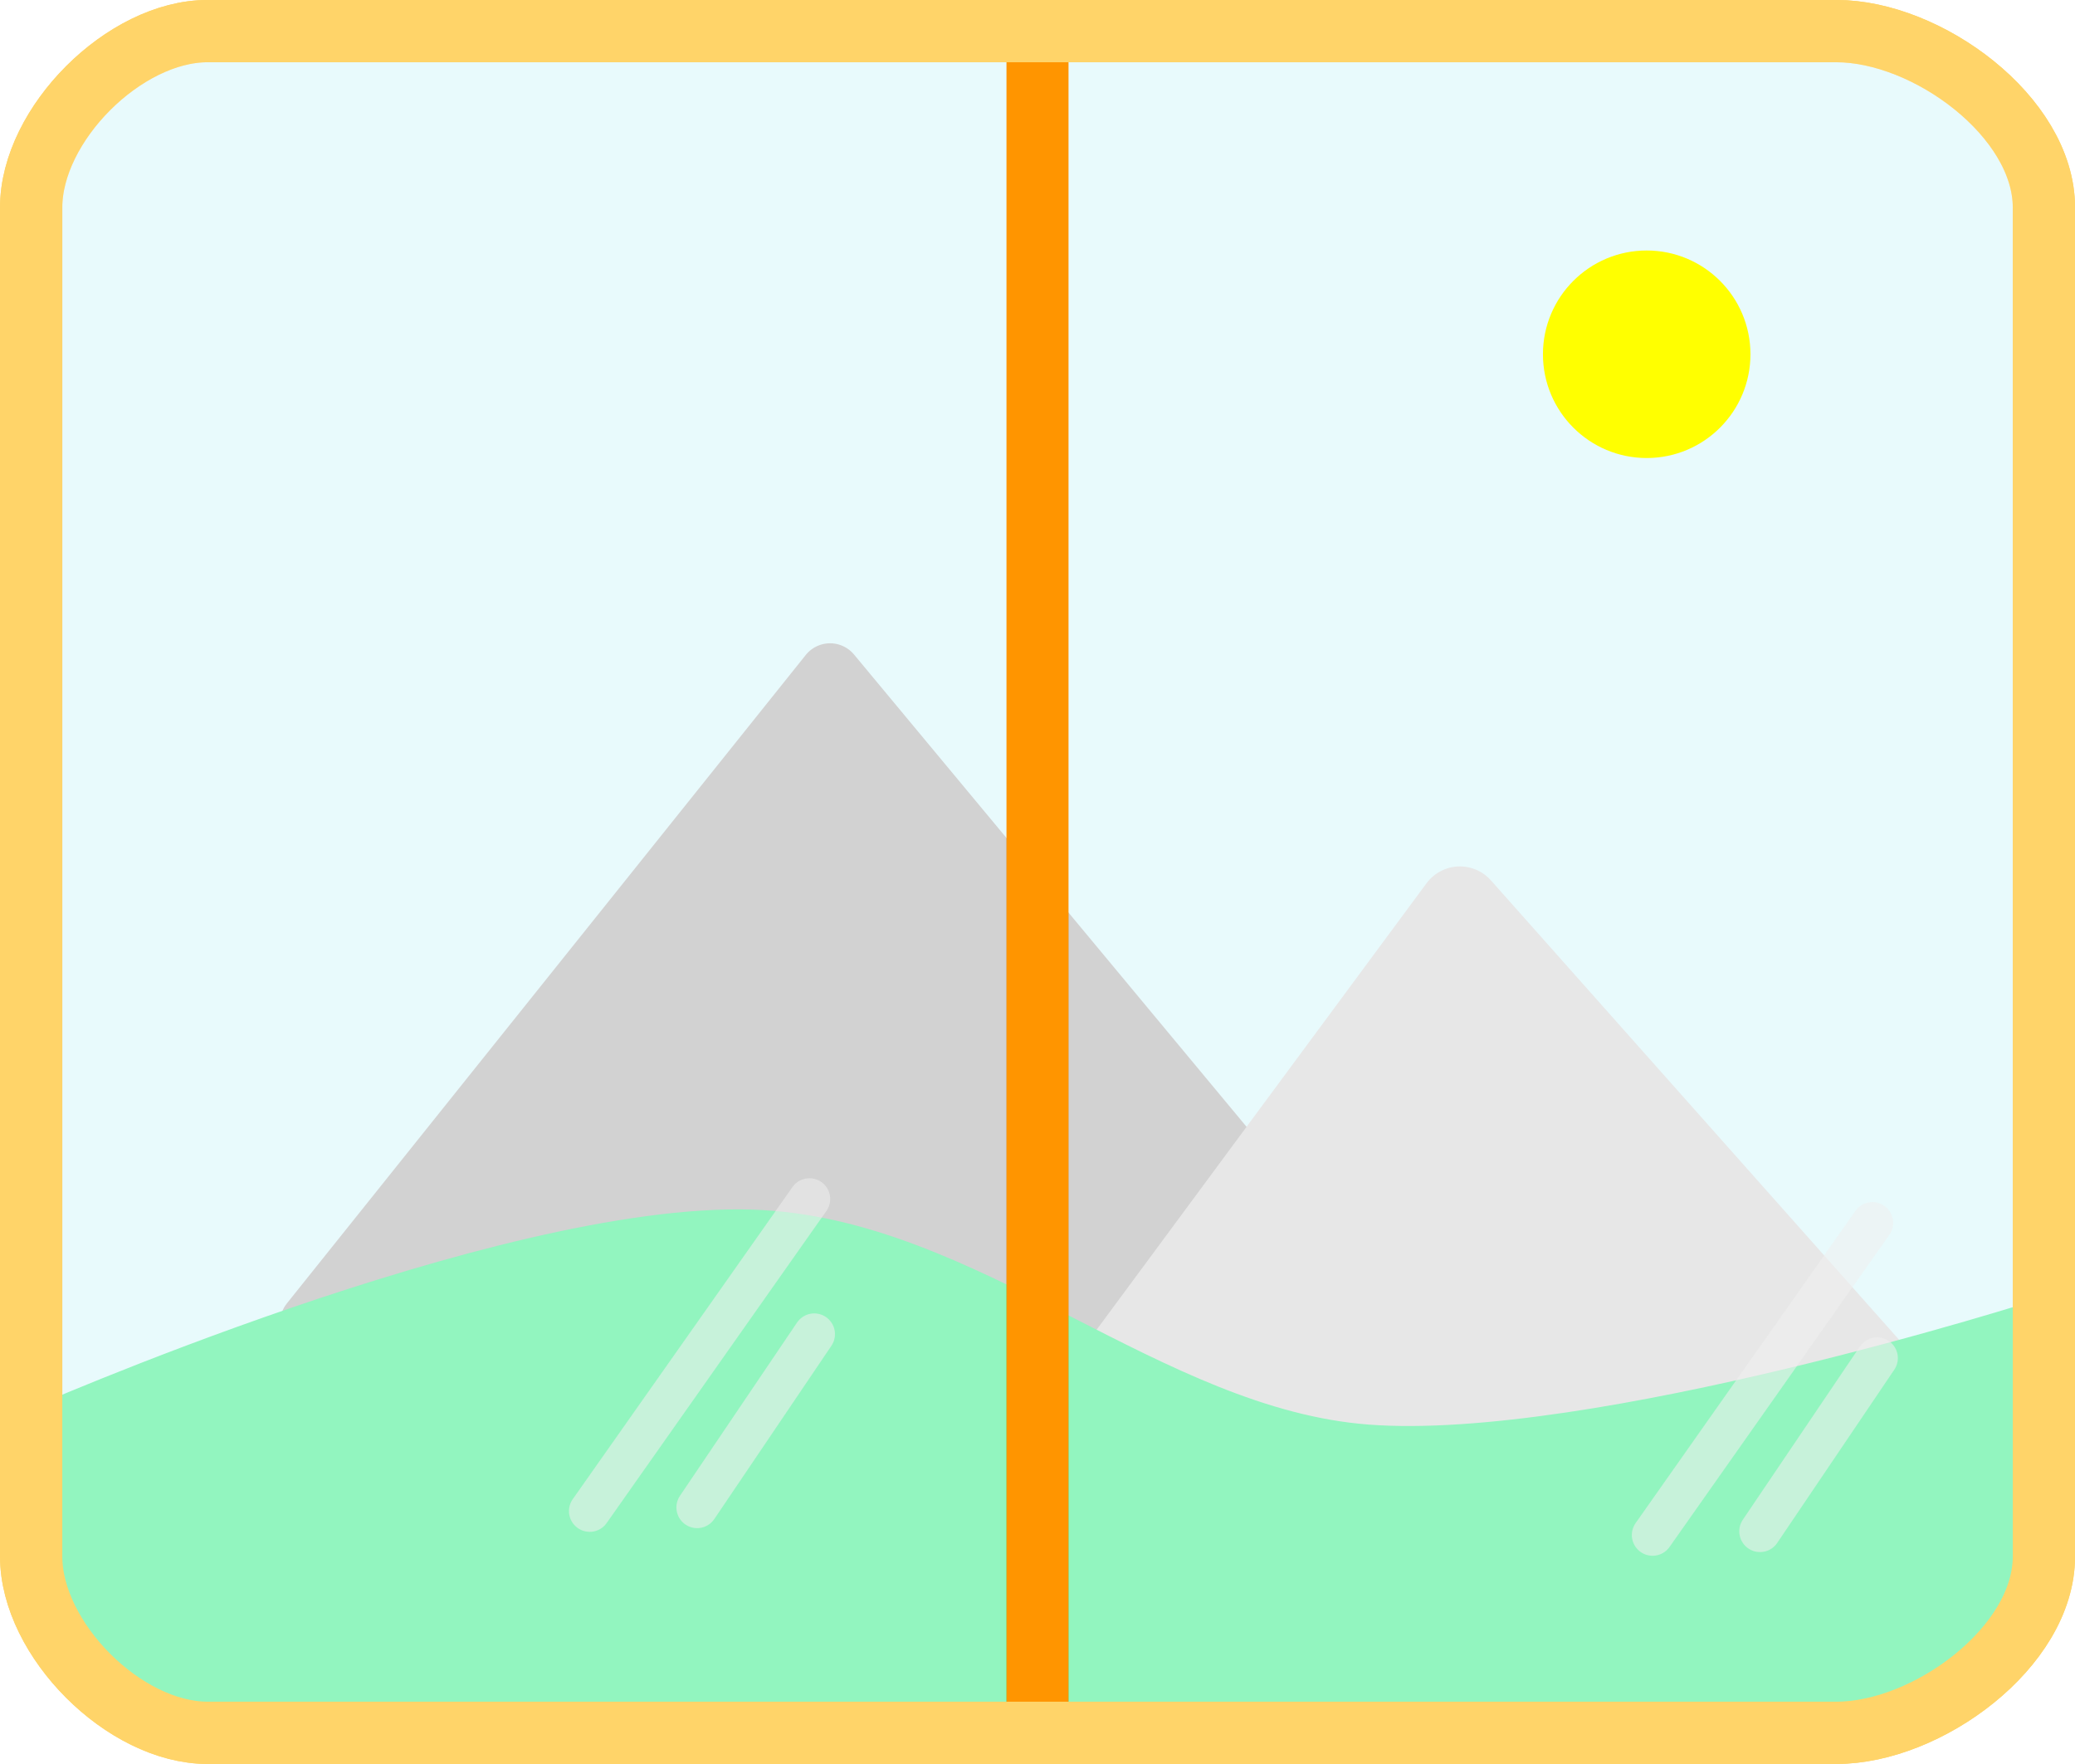
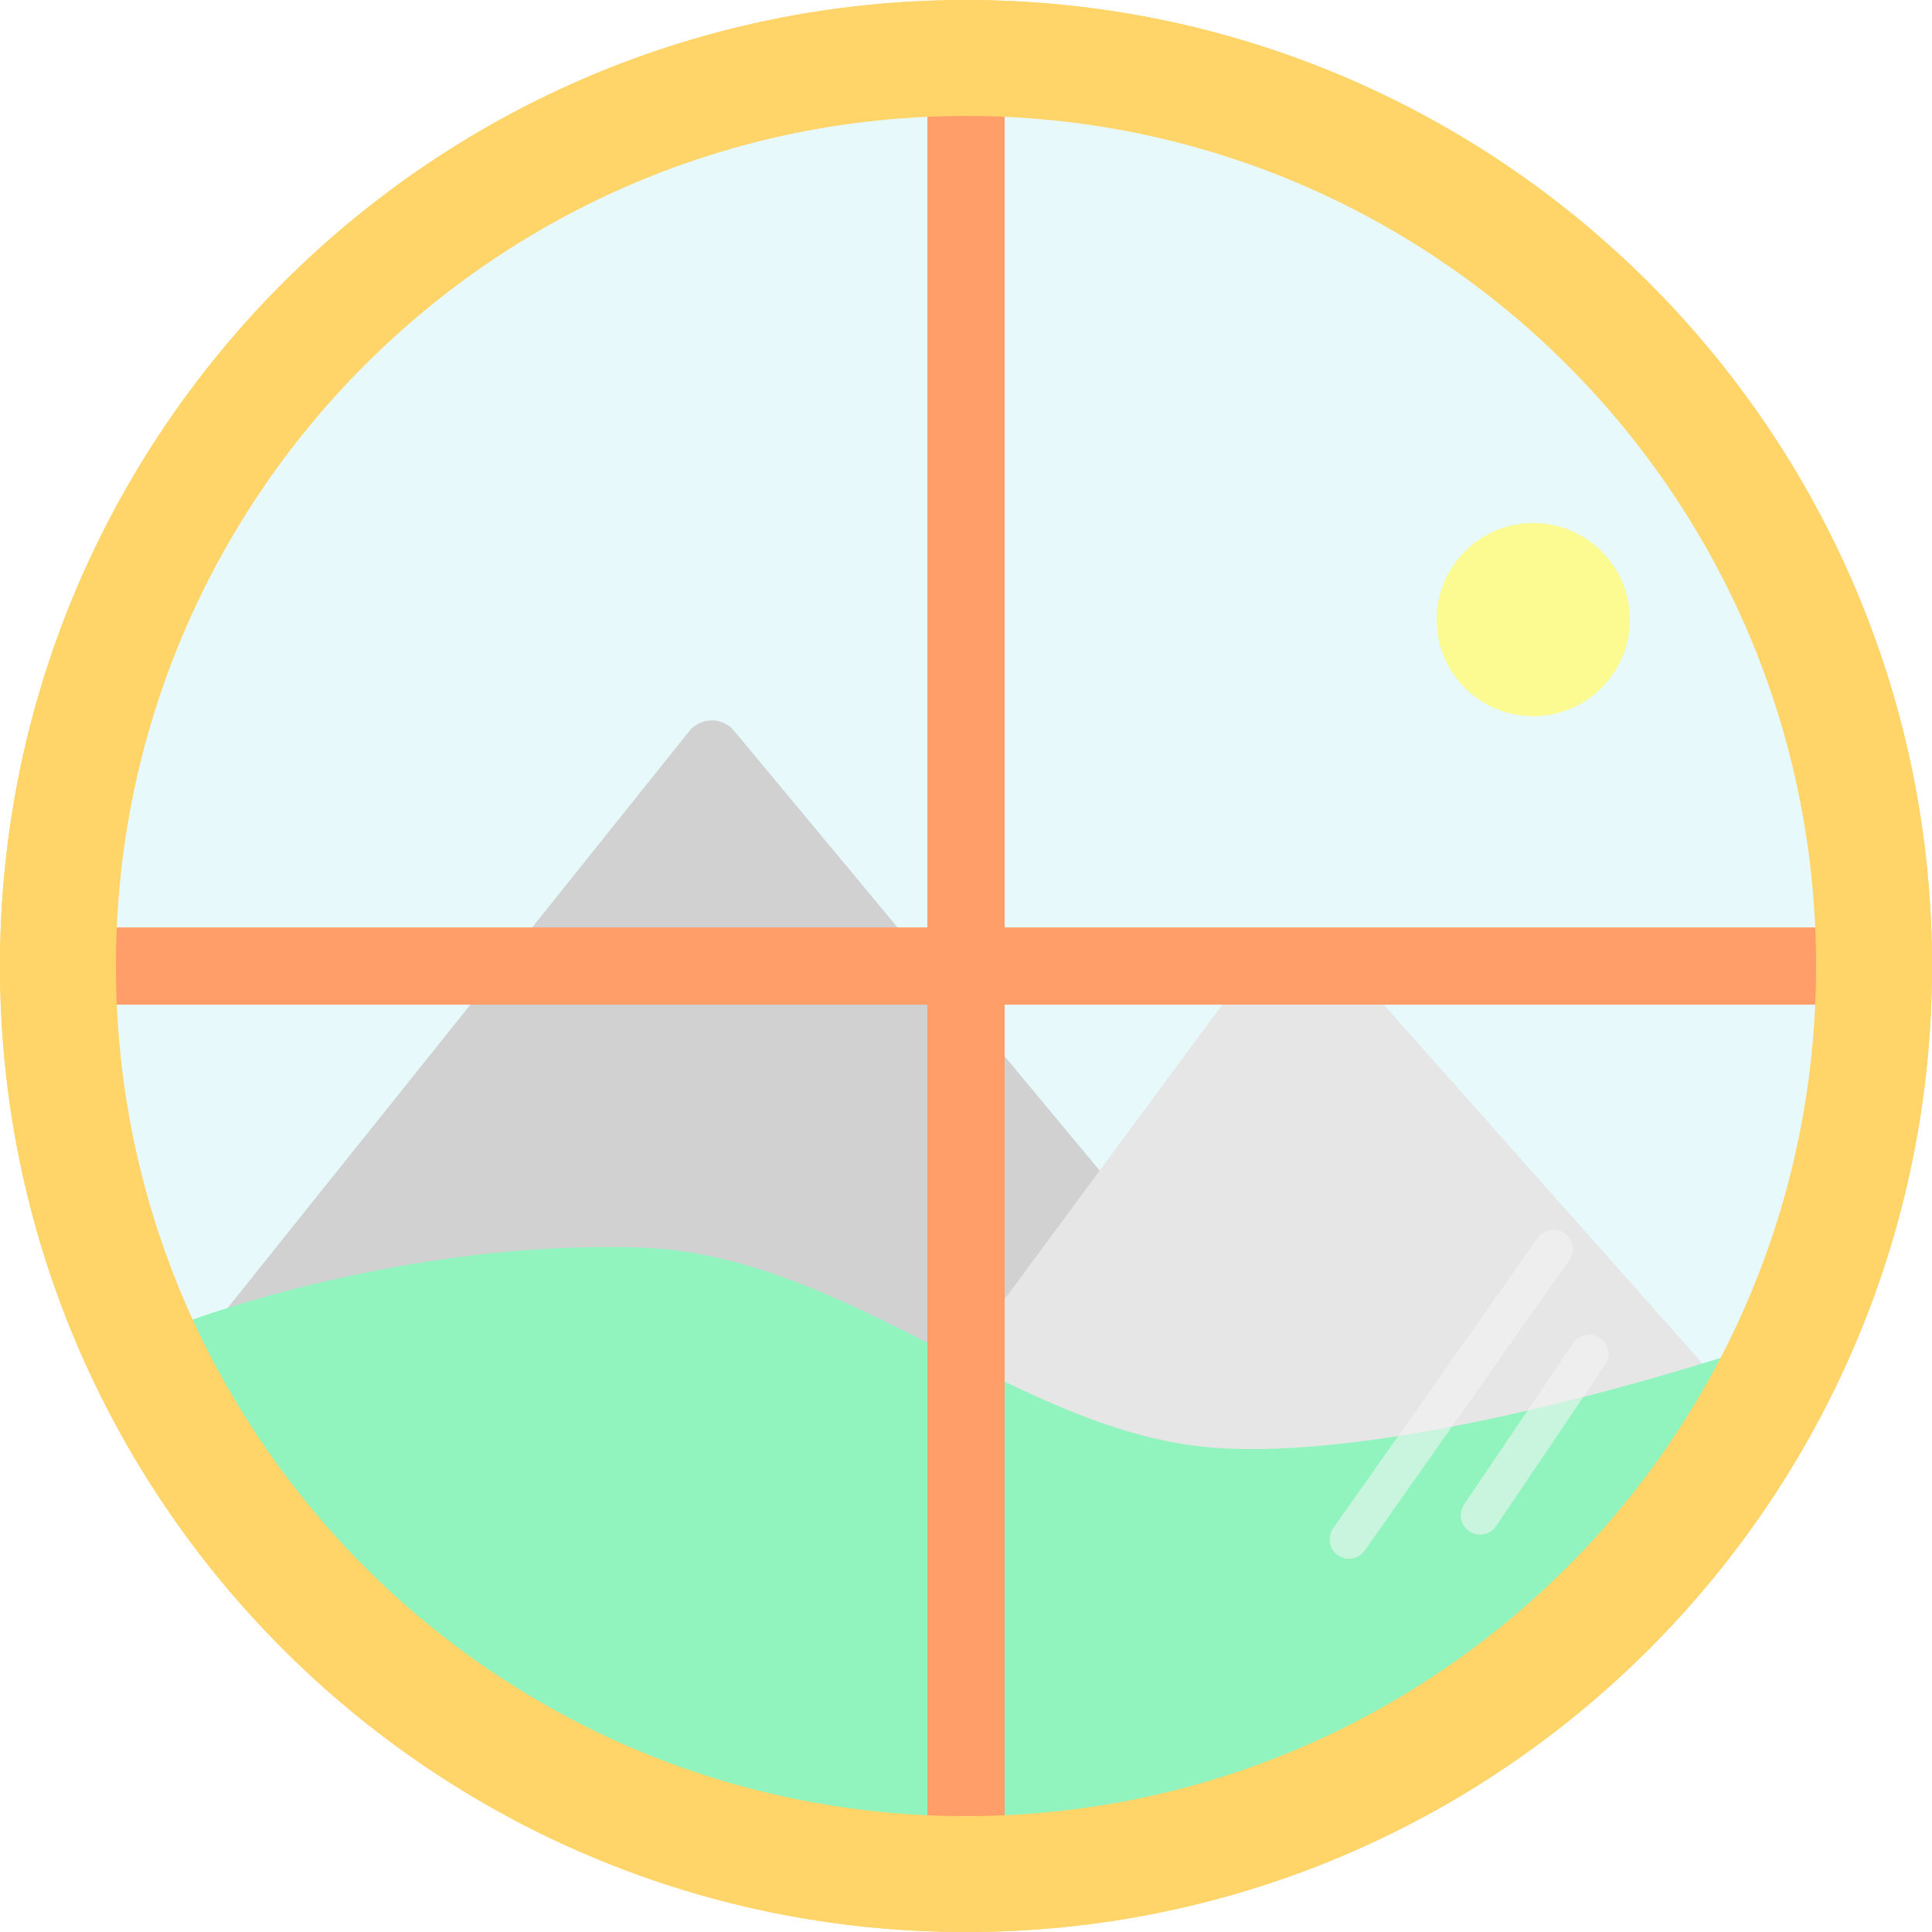
- <svg xmlns="http://www.w3.org/2000/svg" width="100" height="85" viewBox="0 0 26.458 22.49" version="1.1" id="svg4492">
+ <svg xmlns="http://www.w3.org/2000/svg" width="100" height="100" viewBox="0 0 26.458 26.458" version="1.1" id="svg4492">
  <defs id="defs4486" />
-   <g id="layer1" transform="translate(0,-274.5104)">
-     <path style="fill:#cff9ff;stroke:#ffd469;stroke-width:0.794;stroke-linecap:round;stroke-linejoin:round;stroke-miterlimit:4;stroke-dasharray:none;stroke-opacity:1;fill-opacity:1" d="m 0.397,277.156 v 17.198 c 0,1.06 1.189,2.249 2.249,2.249 h 20.77 c 1.157,0 2.646,-1.091 2.646,-2.249 v -17.198 c 0,-1.157 -1.488,-2.249 -2.646,-2.249 H 2.646 c -1.06,0 -2.249,1.189 -2.249,2.249 z" id="path5037-1" />
-     <path style="fill:#999999;stroke:#999999;stroke-width:0.794;stroke-linecap:round;stroke-linejoin:round;stroke-opacity:1;fill-opacity:1;stroke-miterlimit:4;stroke-dasharray:none" d="m 3.967,291.377 6.617,-8.268 8.159,9.815 z" id="path5041" />
-     <path style="fill:#cccccc;stroke:#cccccc;stroke-width:1.058;stroke-linecap:round;stroke-linejoin:round;stroke-opacity:1;fill-opacity:1;stroke-miterlimit:4;stroke-dasharray:none" d="m 14.303,291.92 4.312,-5.834 5.225,5.88 -4.375,3.002 z" id="path5043" />
-     <path style="fill:#00ed6c;stroke:#00ed6c;stroke-width:0.529;stroke-linecap:round;stroke-linejoin:round;stroke-miterlimit:4;stroke-dasharray:none;stroke-opacity:1;fill-opacity:1" d="m 0.397,292.748 c 0,0 6.015,-2.655 9.194,-2.551 2.768,0.091 5.082,2.53 7.843,2.74 2.917,0.222 8.627,-1.606 8.627,-1.606 l -5e-6,3.024 -2.646,2.249 H 2.646 l -2.249,-2.249 z" id="path5039" />
-     <path style="fill:#ffcc00;stroke:#ff9500;stroke-width:0.794;stroke-linecap:butt;stroke-linejoin:miter;stroke-opacity:1;stroke-miterlimit:4;stroke-dasharray:none" d="m 13.229,274.907 v 21.696" id="path5182" />
-     <path style="fill:#f9f9f9;fill-opacity:0.585;stroke:none;stroke-width:0.794;stroke-linecap:round;stroke-linejoin:round;stroke-miterlimit:4;stroke-dasharray:none;stroke-opacity:1" d="m 0.397,277.156 v 17.198 c 0,1.06 1.189,2.249 2.249,2.249 3.395,0 6.791,0 10.186,0 l 3e-6,-21.696 H 2.646 c -1.06,0 -2.249,1.189 -2.249,2.249 z" id="path5037-5" />
-     <path style="fill:#f9f9f9;fill-opacity:0.585;stroke:none;stroke-width:0.794;stroke-linecap:round;stroke-linejoin:round;stroke-miterlimit:4;stroke-dasharray:none;stroke-opacity:1" d="m 26.061,277.156 v 17.198 c 0,1.06 -1.189,2.249 -2.249,2.249 -3.395,0 -6.791,0 -10.186,0 l -3e-6,-21.696 h 10.186 c 1.06,0 2.249,1.189 2.249,2.249 z" id="path5037-5-3" />
-     <path style="fill:none;stroke:#ffd469;stroke-width:0.794;stroke-linecap:round;stroke-linejoin:round;stroke-miterlimit:4;stroke-dasharray:none;stroke-opacity:1" d="m 0.397,277.156 v 17.198 c 0,1.06 1.189,2.249 2.249,2.249 H 23.416 c 1.157,0 2.646,-1.091 2.646,-2.249 v -17.198 c 0,-1.157 -1.488,-2.249 -2.646,-2.249 H 2.646 c -1.06,0 -2.249,1.189 -2.249,2.249 z" id="path5037" />
+   <g id="layer1" transform="translate(0,-270.5417)">
+     <ellipse style="fill:#cff9ff;fill-opacity:1;fill-rule:nonzero;stroke:#ffd469;stroke-width:1.323;stroke-linecap:round;stroke-linejoin:round;stroke-miterlimit:4;stroke-dasharray:none;stroke-opacity:1;paint-order:fill markers stroke" id="path4495" cx="13.229" cy="283.771" rx="12.568" ry="12.568" />
+     <path style="fill:#999999;fill-opacity:1;stroke:#999999;stroke-width:0.794;stroke-linecap:round;stroke-linejoin:round;stroke-miterlimit:4;stroke-dasharray:none;stroke-opacity:1" d="m 3.131,289.072 6.617,-8.268 8.159,9.815 z" id="path5041" />
+     <path style="fill:#cccccc;fill-opacity:1;stroke:#cccccc;stroke-width:1.058;stroke-linecap:round;stroke-linejoin:round;stroke-miterlimit:4;stroke-dasharray:none;stroke-opacity:1" d="m 13.468,289.615 4.312,-5.834 5.225,5.88 -4.375,3.002 z" id="path5043" />
+     <path style="fill:#00ed6c;fill-opacity:1;stroke:#00ed6c;stroke-width:0.529;stroke-linecap:round;stroke-linejoin:round;stroke-miterlimit:4;stroke-dasharray:none;stroke-opacity:1" d="m 2.702,288.872 c 0,0 2.875,-1.085 6.054,-0.981 2.768,0.091 5.082,2.53 7.843,2.74 2.917,0.222 7.859,-1.506 7.859,-1.506 l -1.303,2.556 -6.922,3.886 -5.936,0.267 -6.759,-4.32 z" id="path5039" />
    <ellipse style="fill:#ffff00;fill-opacity:1;fill-rule:nonzero;stroke:#ffff00;stroke-width:0.466;stroke-linecap:round;stroke-linejoin:round;stroke-miterlimit:4;stroke-dasharray:none;stroke-opacity:1;paint-order:fill markers stroke" id="path5045" cx="20.997" cy="279.027" rx="1.09" ry="1.09" />
-     <path style="fill:none;stroke:#efefef;stroke-width:0.529;stroke-linecap:round;stroke-linejoin:round;stroke-miterlimit:4;stroke-dasharray:none;stroke-opacity:0.564" d="m 8.889,293.729 1.493,-2.209" id="path5124" />
-     <path style="fill:none;stroke:#efefef;stroke-width:0.529;stroke-linecap:round;stroke-linejoin:round;stroke-miterlimit:4;stroke-dasharray:none;stroke-opacity:0.564" d="M 7.519,293.776 10.321,289.797" id="path5126" />
-     <path style="fill:none;stroke:#efefef;stroke-width:0.529;stroke-linecap:round;stroke-linejoin:round;stroke-miterlimit:4;stroke-dasharray:none;stroke-opacity:0.564" d="m 22.442,294.034 1.493,-2.209" id="path5124-4" />
-     <path style="fill:none;stroke:#efefef;stroke-width:0.529;stroke-linecap:round;stroke-linejoin:round;stroke-miterlimit:4;stroke-dasharray:none;stroke-opacity:0.564" d="m 21.072,294.081 2.803,-3.98" id="path5126-5" />
+     <path style="fill:none;stroke:#efefef;stroke-width:0.529;stroke-linecap:round;stroke-linejoin:round;stroke-miterlimit:4;stroke-dasharray:none;stroke-opacity:0.564" d="m 20.269,291.293 1.493,-2.209" id="path5124-4" />
+     <path style="fill:none;stroke:#efefef;stroke-width:0.529;stroke-linecap:round;stroke-linejoin:round;stroke-miterlimit:4;stroke-dasharray:none;stroke-opacity:0.564" d="m 18.473,291.624 2.803,-3.98" id="path5126-5" />
+     <ellipse style="fill:#f9f9f9;fill-opacity:0.584;fill-rule:nonzero;stroke:none;stroke-width:0.794;stroke-linecap:round;stroke-linejoin:round;stroke-miterlimit:4;stroke-dasharray:none;stroke-opacity:1;paint-order:fill markers stroke" id="path4516" cx="13.229" cy="283.771" rx="12.568" ry="12.568" />
+     <path style="fill:#c87137;stroke:#ff9e69;stroke-width:1.058;stroke-linecap:butt;stroke-linejoin:miter;stroke-miterlimit:4;stroke-dasharray:none;stroke-opacity:1" d="m 0.661,283.771 25.135,-3e-5" id="path4514" />
+     <path style="fill:none;stroke:#ff9e69;stroke-width:1.058;stroke-linecap:butt;stroke-linejoin:miter;stroke-miterlimit:4;stroke-dasharray:none;stroke-opacity:1" d="m 13.229,271.203 v 25.135" id="path4512" />
+     <circle style="fill:none;fill-opacity:1;fill-rule:nonzero;stroke:#ffd469;stroke-width:1.587;stroke-linecap:round;stroke-linejoin:round;stroke-miterlimit:4;stroke-dasharray:none;stroke-opacity:1;paint-order:fill markers stroke" id="path4495-1" cx="13.229" cy="283.771" r="12.435" />
  </g>
</svg>
